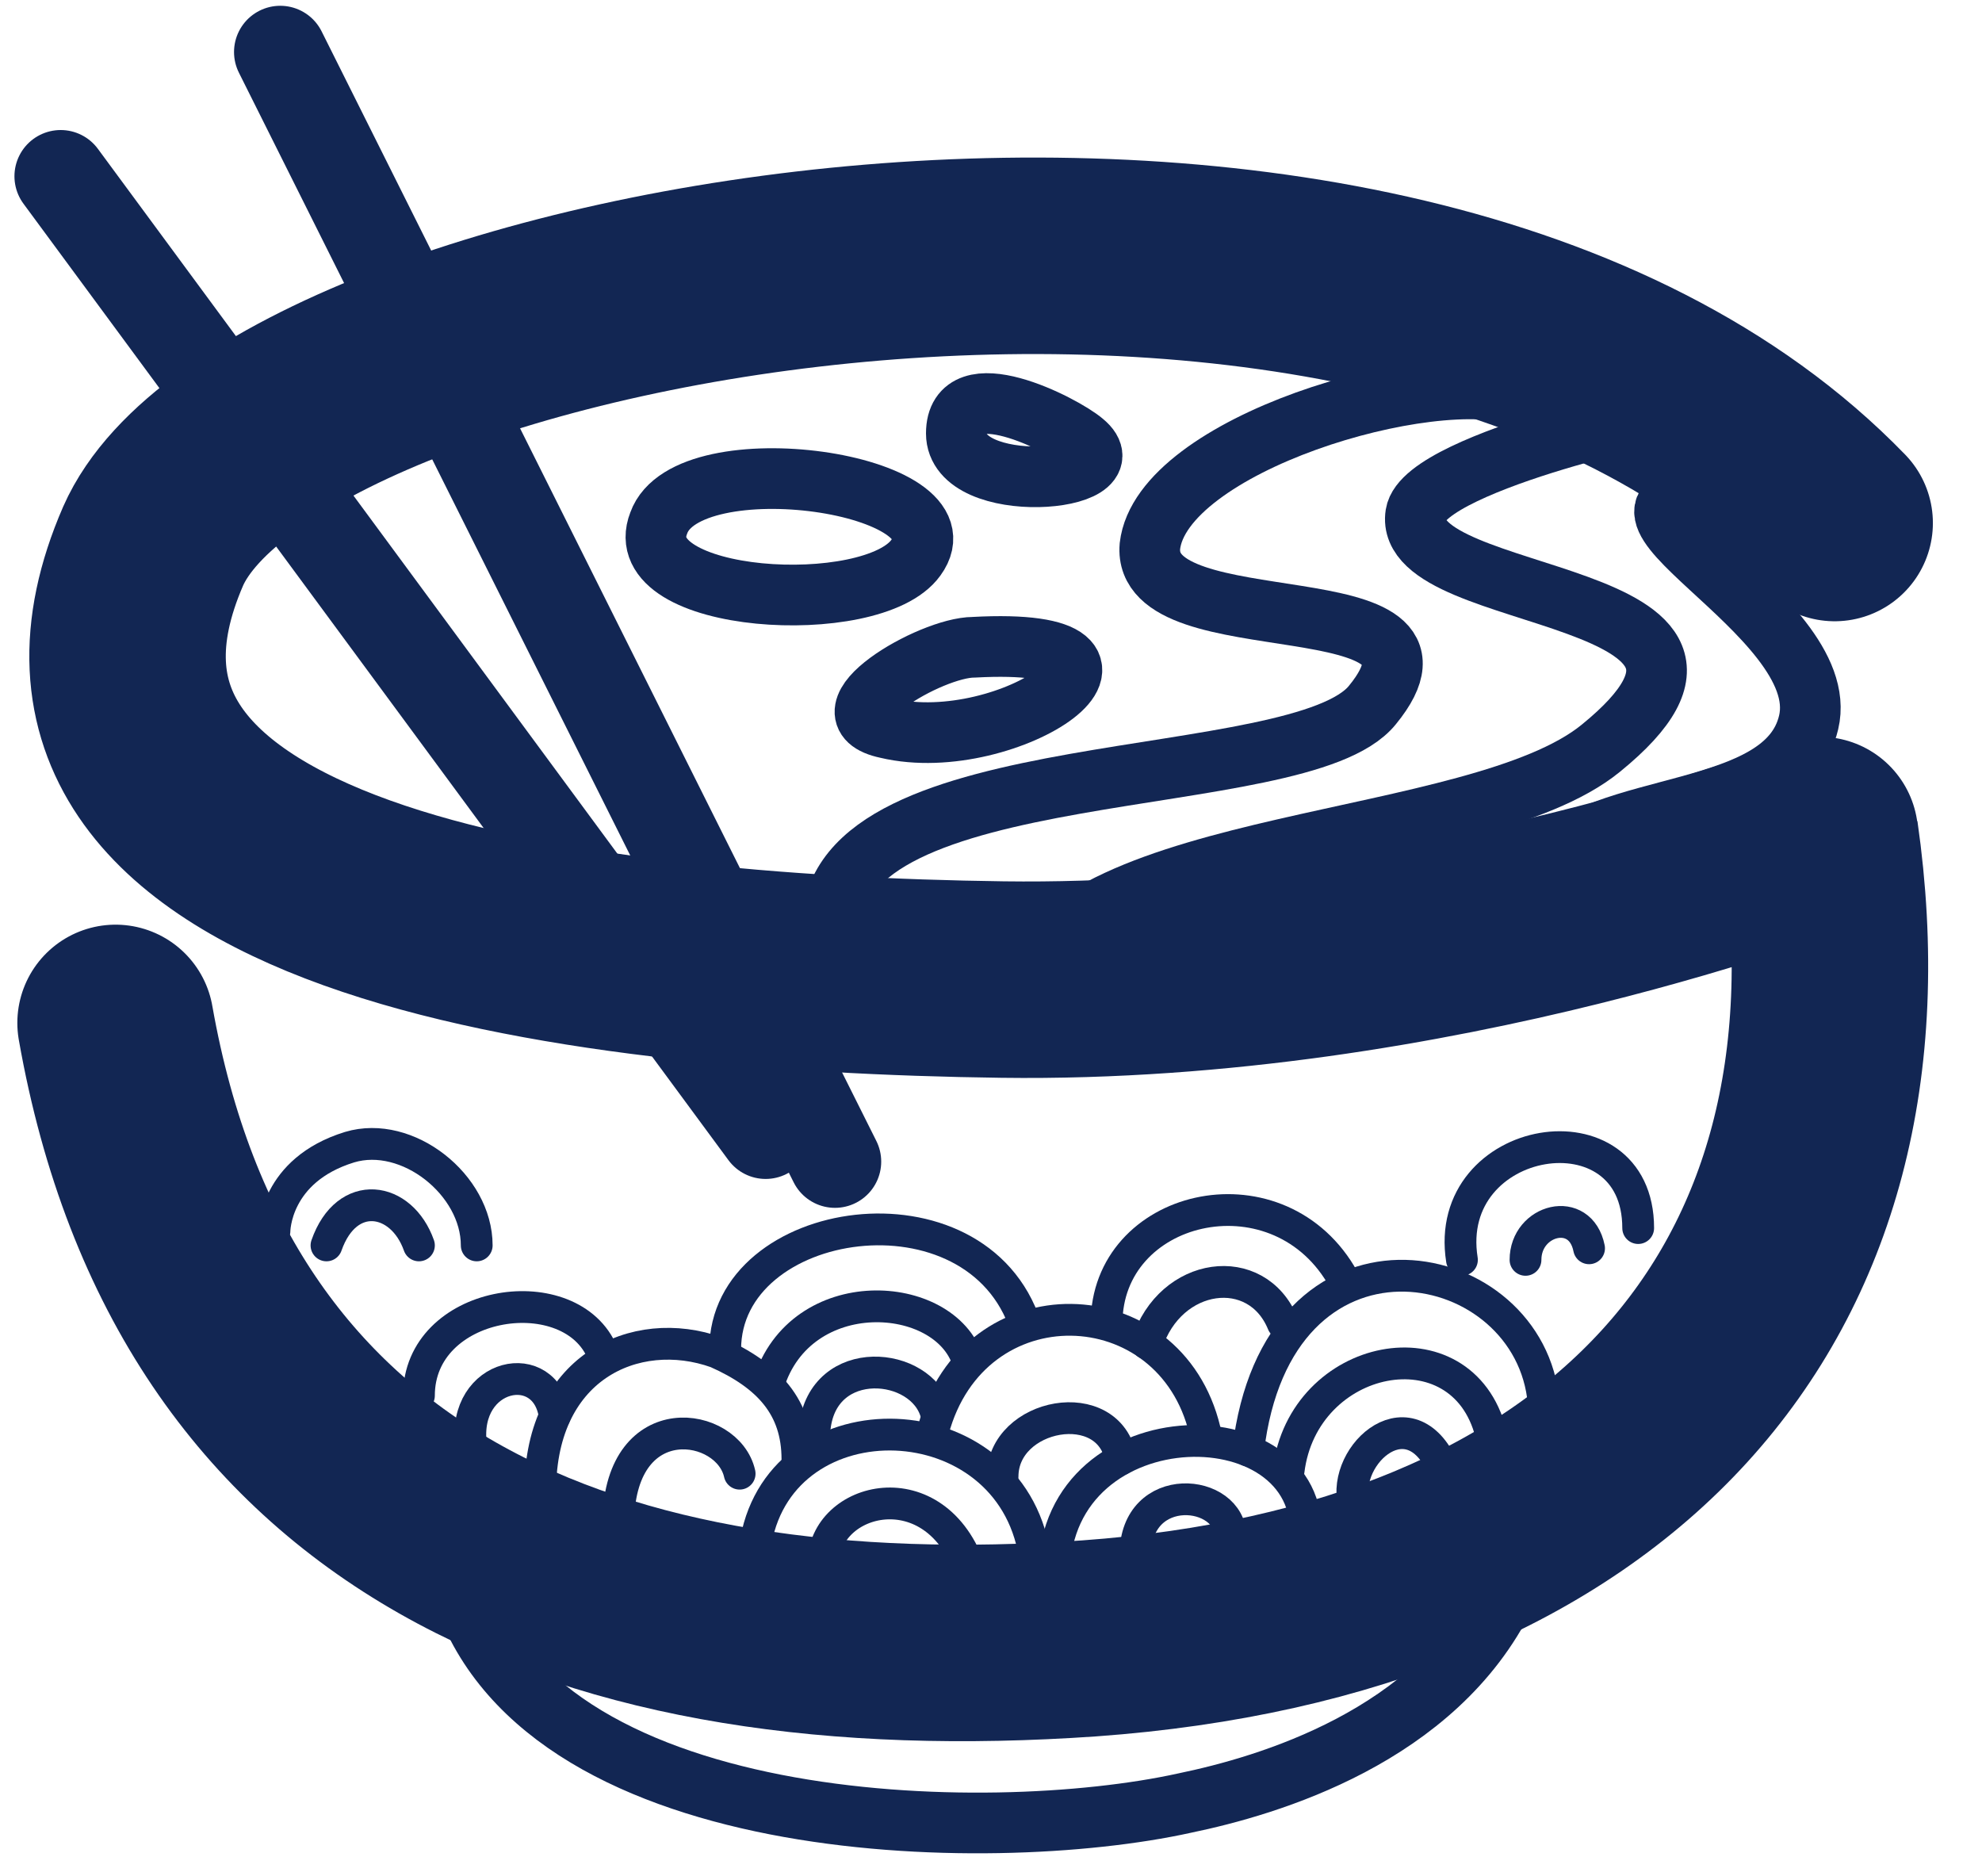
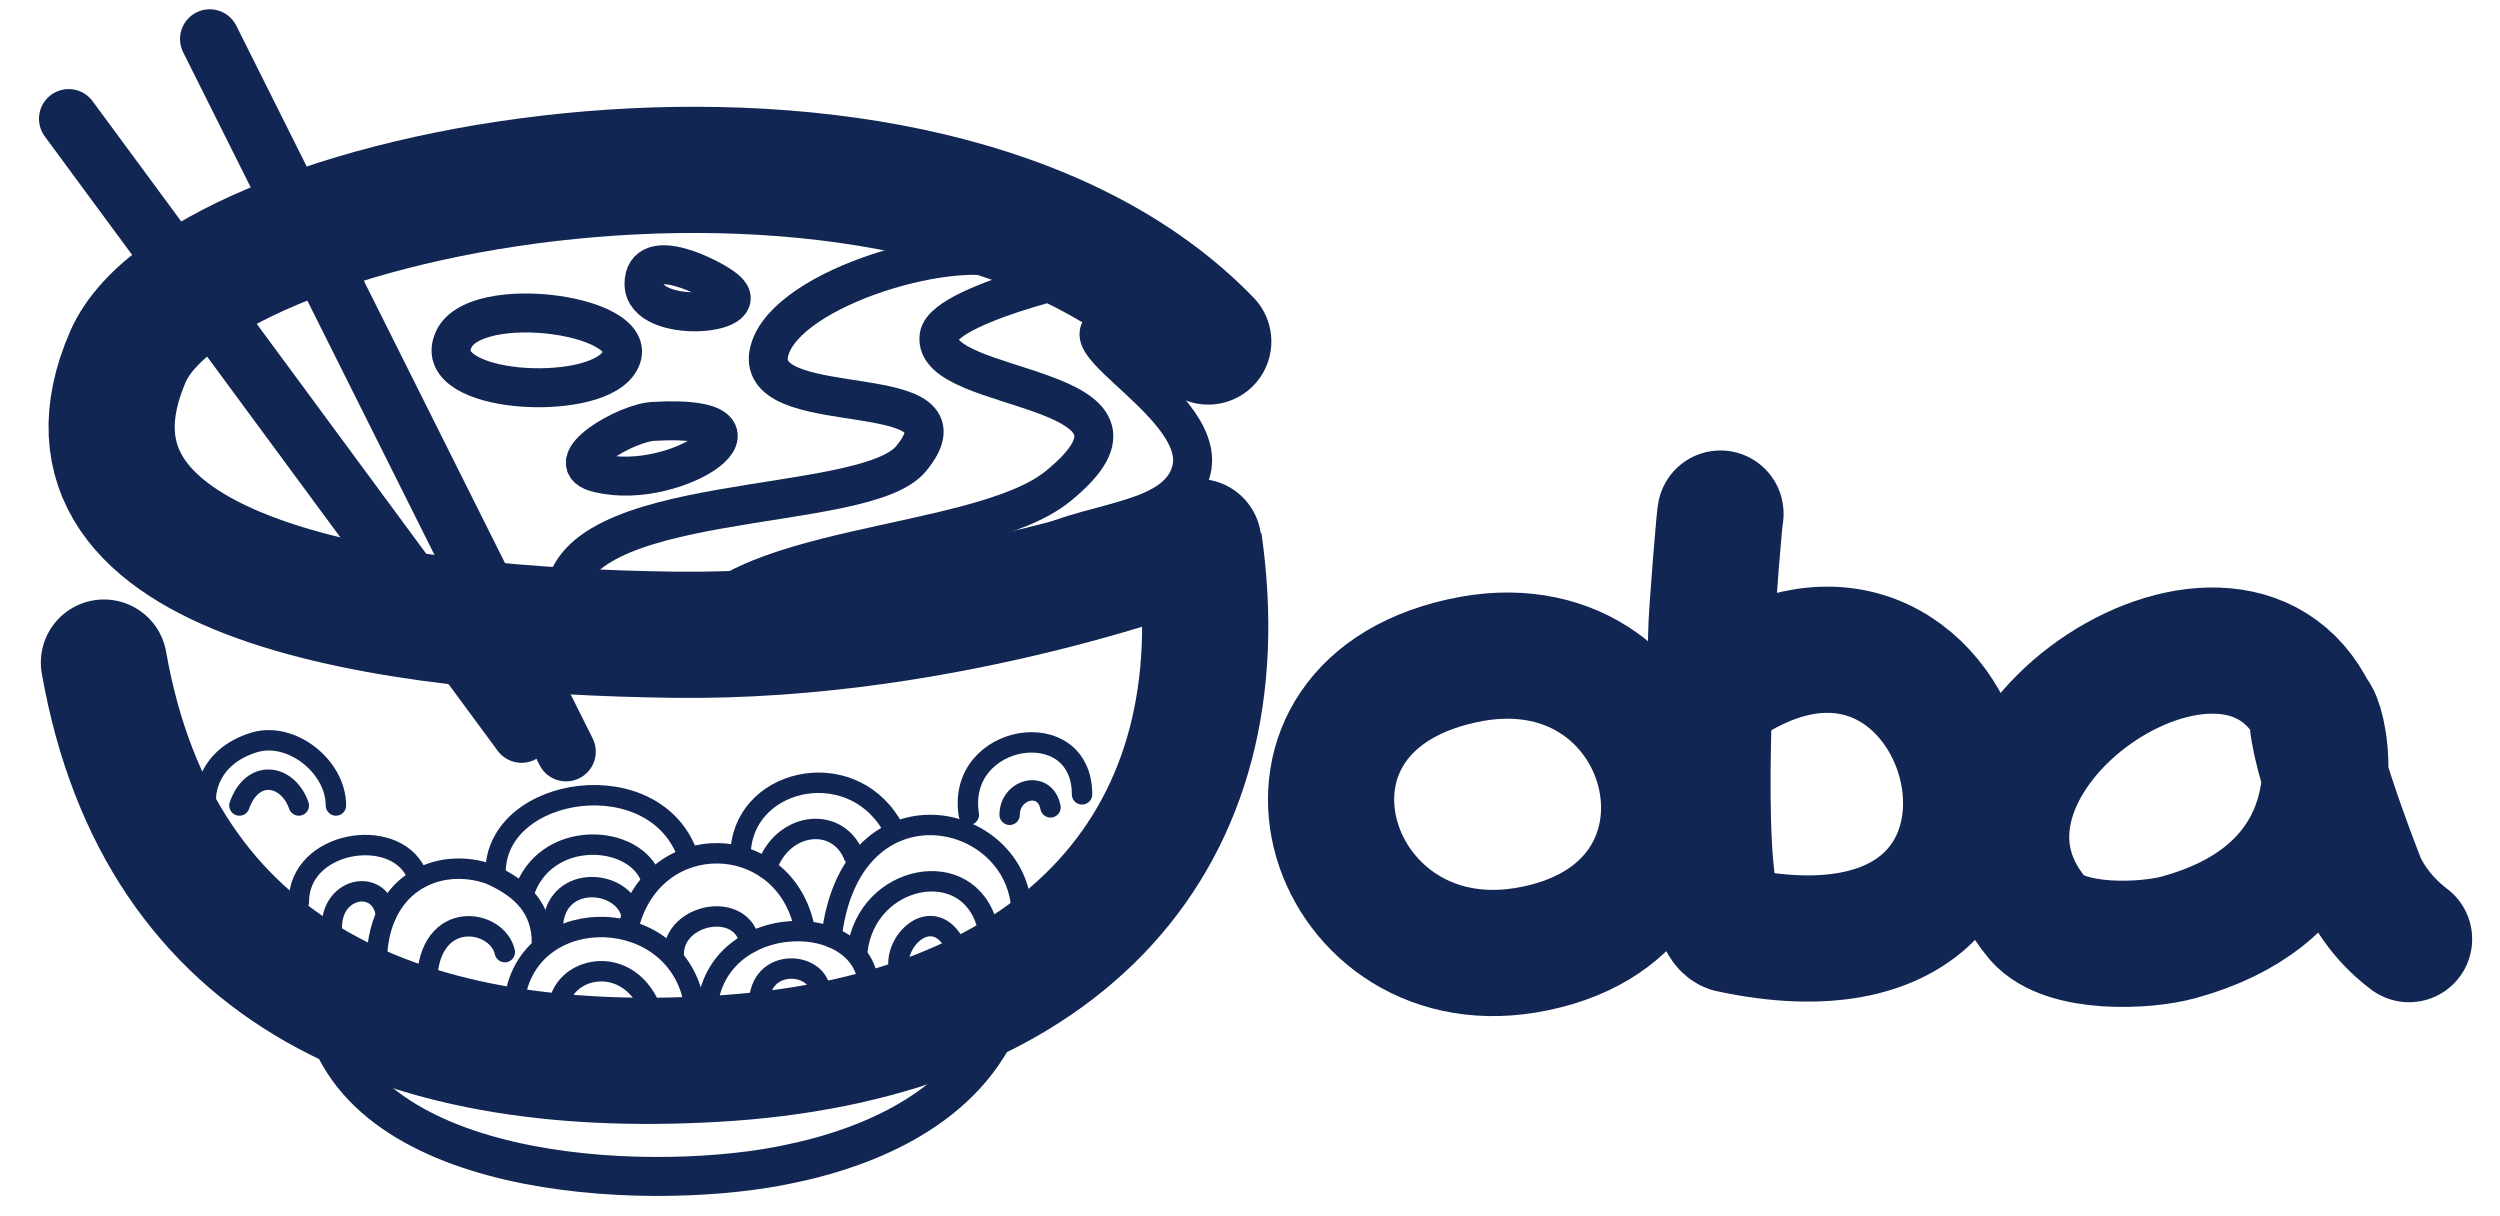
- <svg xmlns="http://www.w3.org/2000/svg" id="Warstwa_1" version="1.1" viewBox="0 0 68.6 64.9">
+ <svg xmlns="http://www.w3.org/2000/svg" id="Warstwa_1" version="1.1" viewBox="0 0 134.7 65.5">
  <defs>
    <style>
      .st0 {
        stroke-width: 6.8px;
      }

      .st0, .st1, .st2, .st3 {
        fill: none;
        stroke: #122653;
        stroke-linecap: round;
        stroke-linejoin: round;
      }

      .st1 {
        stroke-width: 3.2px;
      }

      .st2 {
        stroke-width: 2.1px;
      }

      .st3 {
        stroke-width: 1.1px;
      }
    </style>
  </defs>
-   <path class="st0" d="M63.5,18.1c-15.3-15.8-54.1-8.5-58.2.8-5.3,12.2,14.3,14.8,29.4,15,15.1.2,28.3-5.1,28.3-5,2.3,16-7.3,26.5-25.3,27.8-17.3,1.2-30.7-4.3-33.7-21.3" />
-   <path class="st3" d="M36.5,55c-.5-6.3,8.7-6.6,8.7-2" />
-   <path class="st3" d="M39.3,53.8c0-2.6,3.3-2.3,3.3-.6" />
-   <path class="st3" d="M28.5,54.1c0-2.3,3.9-3.3,5.1.3" />
-   <path class="st3" d="M26.1,53.8c.5-5.4,8.3-5.5,9.6-.5" />
-   <path class="st3" d="M34.7,51.1c0-2.2,3.7-2.9,4.1-.6" />
-   <path class="st3" d="M32.3,49.5c1.4-5.2,8.2-5,9.4,0" />
-   <path class="st3" d="M44.6,50.9c.5-4.1,6-5.2,7-1.3" />
-   <path class="st3" d="M43.2,50.2c1-8.5,9.5-7,10.2-1.9" />
-   <path class="st3" d="M25.6,51c-.4-1.8-4.1-2.4-4.2,1.6" />
-   <path class="st3" d="M18.7,51.8c-.1-4.5,3.3-6,6.1-5,1.8.8,2.8,1.9,2.8,3.7" />
-   <path class="st3" d="M26.6,47.9c1.1-3.6,6.1-3.3,6.9-.8" />
-   <path class="st3" d="M25.1,46.7c0-4.7,8.7-6,10.4-.8" />
-   <path class="st3" d="M14.5,48.3c0-3.3,5.1-4.1,6.3-1.6" />
-   <path class="st3" d="M16.3,50c-.3-2.5,2.6-3.1,2.9-1" />
-   <path class="st3" d="M39.7,46.5c.8-2.5,3.8-2.9,4.7-.7" />
-   <path class="st3" d="M38.3,45.8c0-4.1,5.8-5.5,8.1-1.7" />
-   <path class="st3" d="M28.2,49.4c.3-2.6,3.7-2.3,4.2-.5" />
-   <path class="st3" d="M46.9,52.2c-.6-1.7,1.8-4,3-1.5" />
-   <path class="st3" d="M52.8,43.6c0-1.4,1.9-1.9,2.2-.4" />
-   <path class="st3" d="M50.6,43.6c-.7-4.4,6.1-5.5,6.1-1.1" />
-   <path class="st3" d="M11.3,43.1c.7-2,2.6-1.7,3.2,0" />
-   <path class="st3" d="M9.5,42.6s0-2.1,2.6-2.9c2-.6,4.4,1.3,4.4,3.4" />
-   <path class="st3" d="M33.6,31.6c-.9.4-1.7.7-2.6,1.1-1.9.8-3.6,1.6-5.5,2.3" />
-   <path class="st3" d="M54.4,14c0-.2-.5,0-1.2.1M39.7,31.5c-1.6.6-3,1.4-4.1,2.4" />
-   <path class="st3" d="M57.1,14.6c-.4-.4-1.4,0-2.3.6M48.3,30.3c-1.5.8-2.9,1.6-4.1,2.4" />
-   <path class="st1" d="M2.1,6.1l24.4,33.1" />
-   <path class="st1" d="M9.7,1.8l19.2,38.4" />
-   <path class="st2" d="M52.7,13.7c-3.2-1.1-12.5,1.7-12.9,5.2-.3,3.5,11.3,1.1,7.7,5.5-2.5,3.1-18.7,1.6-18.7,7.7" />
-   <path class="st2" d="M56,14.7c3.2-.8-6.7,1.2-7,3.1-.5,3.2,13.3,2.5,6.4,8.1-4.3,3.5-18.2,3-20,8.3" />
-   <path class="st2" d="M59.5,17.1c-5.9,0,4,4.1,3.1,7.9-.8,3.4-7.2,2.6-9.2,5.1" />
-   <path class="st2" d="M22.8,18.1c-1.1,2.8,7.4,3.3,8.9,1.2,1.9-2.6-7.9-4-8.9-1.2Z" />
-   <path class="st2" d="M33.7,22.4c-1.5,0-5.4,2.3-3,2.8,4.2,1,10.3-3.2,3-2.8Z" />
-   <path class="st2" d="M37.5,15.3c-.7-.6-4.4-2.5-4.4-.3s6.1,1.7,4.4.3Z" />
-   <path class="st2" d="M52.1,55.2c-2.4,4.9-8.2,6.6-11.1,7.2-6.8,1.5-22.6,1.2-25.1-7.7" />
+   <path class="st0" d="M65.1,18.4c-15.3-15.8-54.1-8.5-58.2.8-5.3,12.2,14.3,14.8,29.4,15,15.1.2,28.3-5.1,28.3-5,2.3,16-7.3,26.5-25.3,27.8-17.3,1.2-30.7-4.3-33.7-21.3" />
+   <path class="st0" d="M79.3,35.5c-12.6,2.3-8,17.5,2.9,15.7,12.1-2,8.3-17.7-2.9-15.7Z" />
+   <path class="st0" d="M92.7,27.7c0-.5-.5,5.5-.5,6.5,0,2-.9,15.7,1.1,15.9,20.4,4.3,13.1-22.8-.8-12.9" />
+   <path class="st0" d="M124.7,38.5c-4.5-9.4-22.1,2.5-14.9,11,1.5,1.7,5.8,1.5,7.6,1,15.3-4.2,2.2-22.8,9.8-3.2.2.6,1,2.1,2.6,3.3" />
+   <path class="st3" d="M38.1,55.3c-.5-6.3,8.7-6.6,8.7-2" />
+   <path class="st3" d="M40.9,54.1c0-2.6,3.3-2.3,3.3-.6" />
+   <path class="st3" d="M30.1,54.4c0-2.3,3.9-3.3,5.1.3" />
+   <path class="st3" d="M27.7,54.1c.5-5.4,8.3-5.5,9.6-.5" />
+   <path class="st3" d="M36.3,51.4c0-2.2,3.7-2.9,4.1-.6" />
+   <path class="st3" d="M33.9,49.8c1.4-5.2,8.2-5,9.4,0" />
+   <path class="st3" d="M46.2,51.2c.5-4.1,6-5.2,7-1.3" />
+   <path class="st3" d="M44.8,50.5c1-8.5,9.5-7,10.2-1.9" />
+   <path class="st3" d="M27.2,51.3c-.4-1.8-4.1-2.4-4.2,1.6" />
+   <path class="st3" d="M20.3,52.1c-.1-4.5,3.3-6,6.1-5,1.8.8,2.8,1.9,2.8,3.7" />
+   <path class="st3" d="M28.2,48.2c1.1-3.6,6.1-3.3,6.9-.8" />
+   <path class="st3" d="M26.7,47c0-4.7,8.7-6,10.4-.8" />
+   <path class="st3" d="M16.1,48.6c0-3.3,5.1-4.1,6.3-1.6" />
+   <path class="st3" d="M17.9,50.3c-.3-2.5,2.6-3.1,2.9-1" />
+   <path class="st3" d="M41.3,46.8c.8-2.5,3.8-2.9,4.7-.7" />
+   <path class="st3" d="M39.9,46.1c0-4.1,5.8-5.5,8.1-1.7" />
+   <path class="st3" d="M29.8,49.7c.3-2.6,3.7-2.3,4.2-.5" />
+   <path class="st3" d="M48.5,52.5c-.6-1.7,1.8-4,3-1.5" />
+   <path class="st3" d="M54.4,43.9c0-1.4,1.9-1.9,2.2-.4" />
+   <path class="st3" d="M52.2,43.9c-.7-4.4,6.1-5.5,6.1-1.1" />
+   <path class="st3" d="M12.9,43.4c.7-2,2.6-1.7,3.2,0" />
+   <path class="st3" d="M11.1,42.9s0-2.1,2.6-2.9c2-.6,4.4,1.3,4.4,3.4" />
+   <path class="st3" d="M35.2,31.9c-.9.4-1.7.7-2.6,1.1-1.9.8-3.6,1.6-5.5,2.3" />
+   <path class="st3" d="M56,14.3c0-.2-.5,0-1.2.1M41.3,31.8c-1.6.6-3,1.4-4.1,2.4" />
+   <path class="st3" d="M58.7,14.9c-.4-.4-1.4,0-2.3.6M49.9,30.6c-1.5.8-2.9,1.6-4.1,2.4" />
+   <path class="st1" d="M3.7,6.4l24.4,33.1" />
+   <path class="st1" d="M11.3,2.1l19.2,38.4" />
+   <path class="st2" d="M54.3,14c-3.2-1.1-12.5,1.7-12.9,5.2-.3,3.5,11.3,1.1,7.7,5.5-2.5,3.1-18.7,1.6-18.7,7.7" />
+   <path class="st2" d="M57.6,15c3.2-.8-6.7,1.2-7,3.1-.5,3.2,13.3,2.5,6.4,8.1-4.3,3.5-18.2,3-20,8.3" />
+   <path class="st2" d="M61.1,17.4c-5.9,0,4,4.1,3.1,7.9-.8,3.4-7.2,2.6-9.2,5.1" />
+   <path class="st2" d="M24.4,18.4c-1.1,2.8,7.4,3.3,8.9,1.2,1.9-2.6-7.9-4-8.9-1.2Z" />
+   <path class="st2" d="M35.3,22.7c-1.5,0-5.4,2.3-3,2.8,4.2,1,10.3-3.2,3-2.8Z" />
+   <path class="st2" d="M39.1,15.6c-.7-.6-4.4-2.5-4.4-.3s6.1,1.7,4.4.3Z" />
+   <path class="st2" d="M53.7,55.5c-2.4,4.9-8.2,6.6-11.1,7.2-6.8,1.5-22.6,1.2-25.1-7.7" />
</svg>
